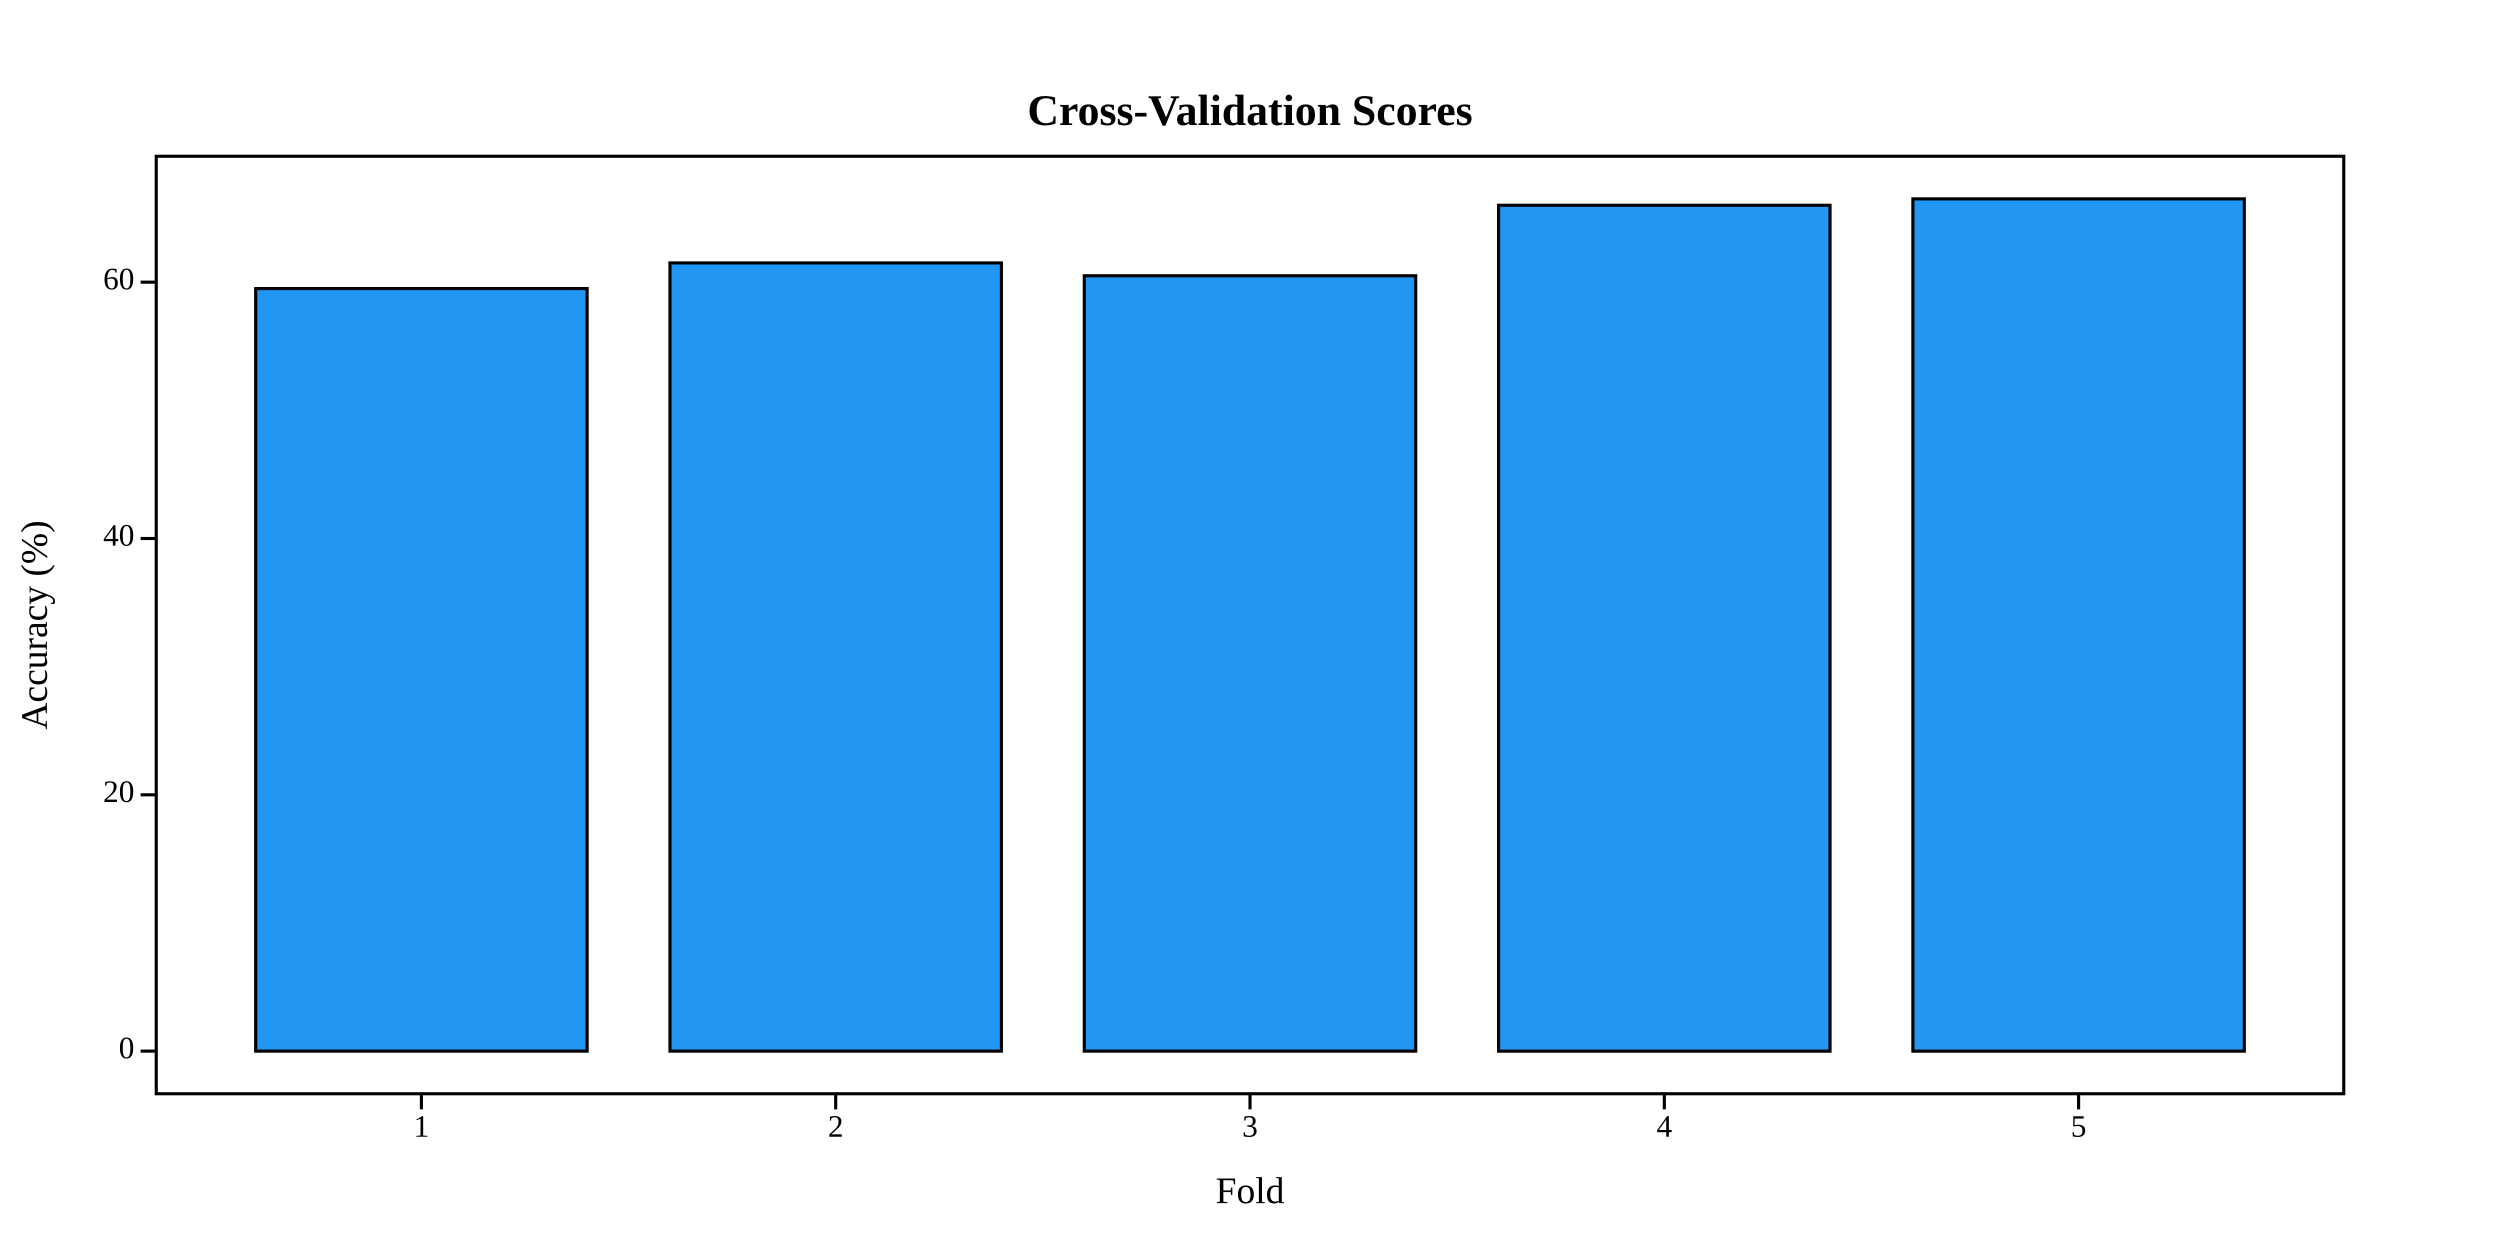
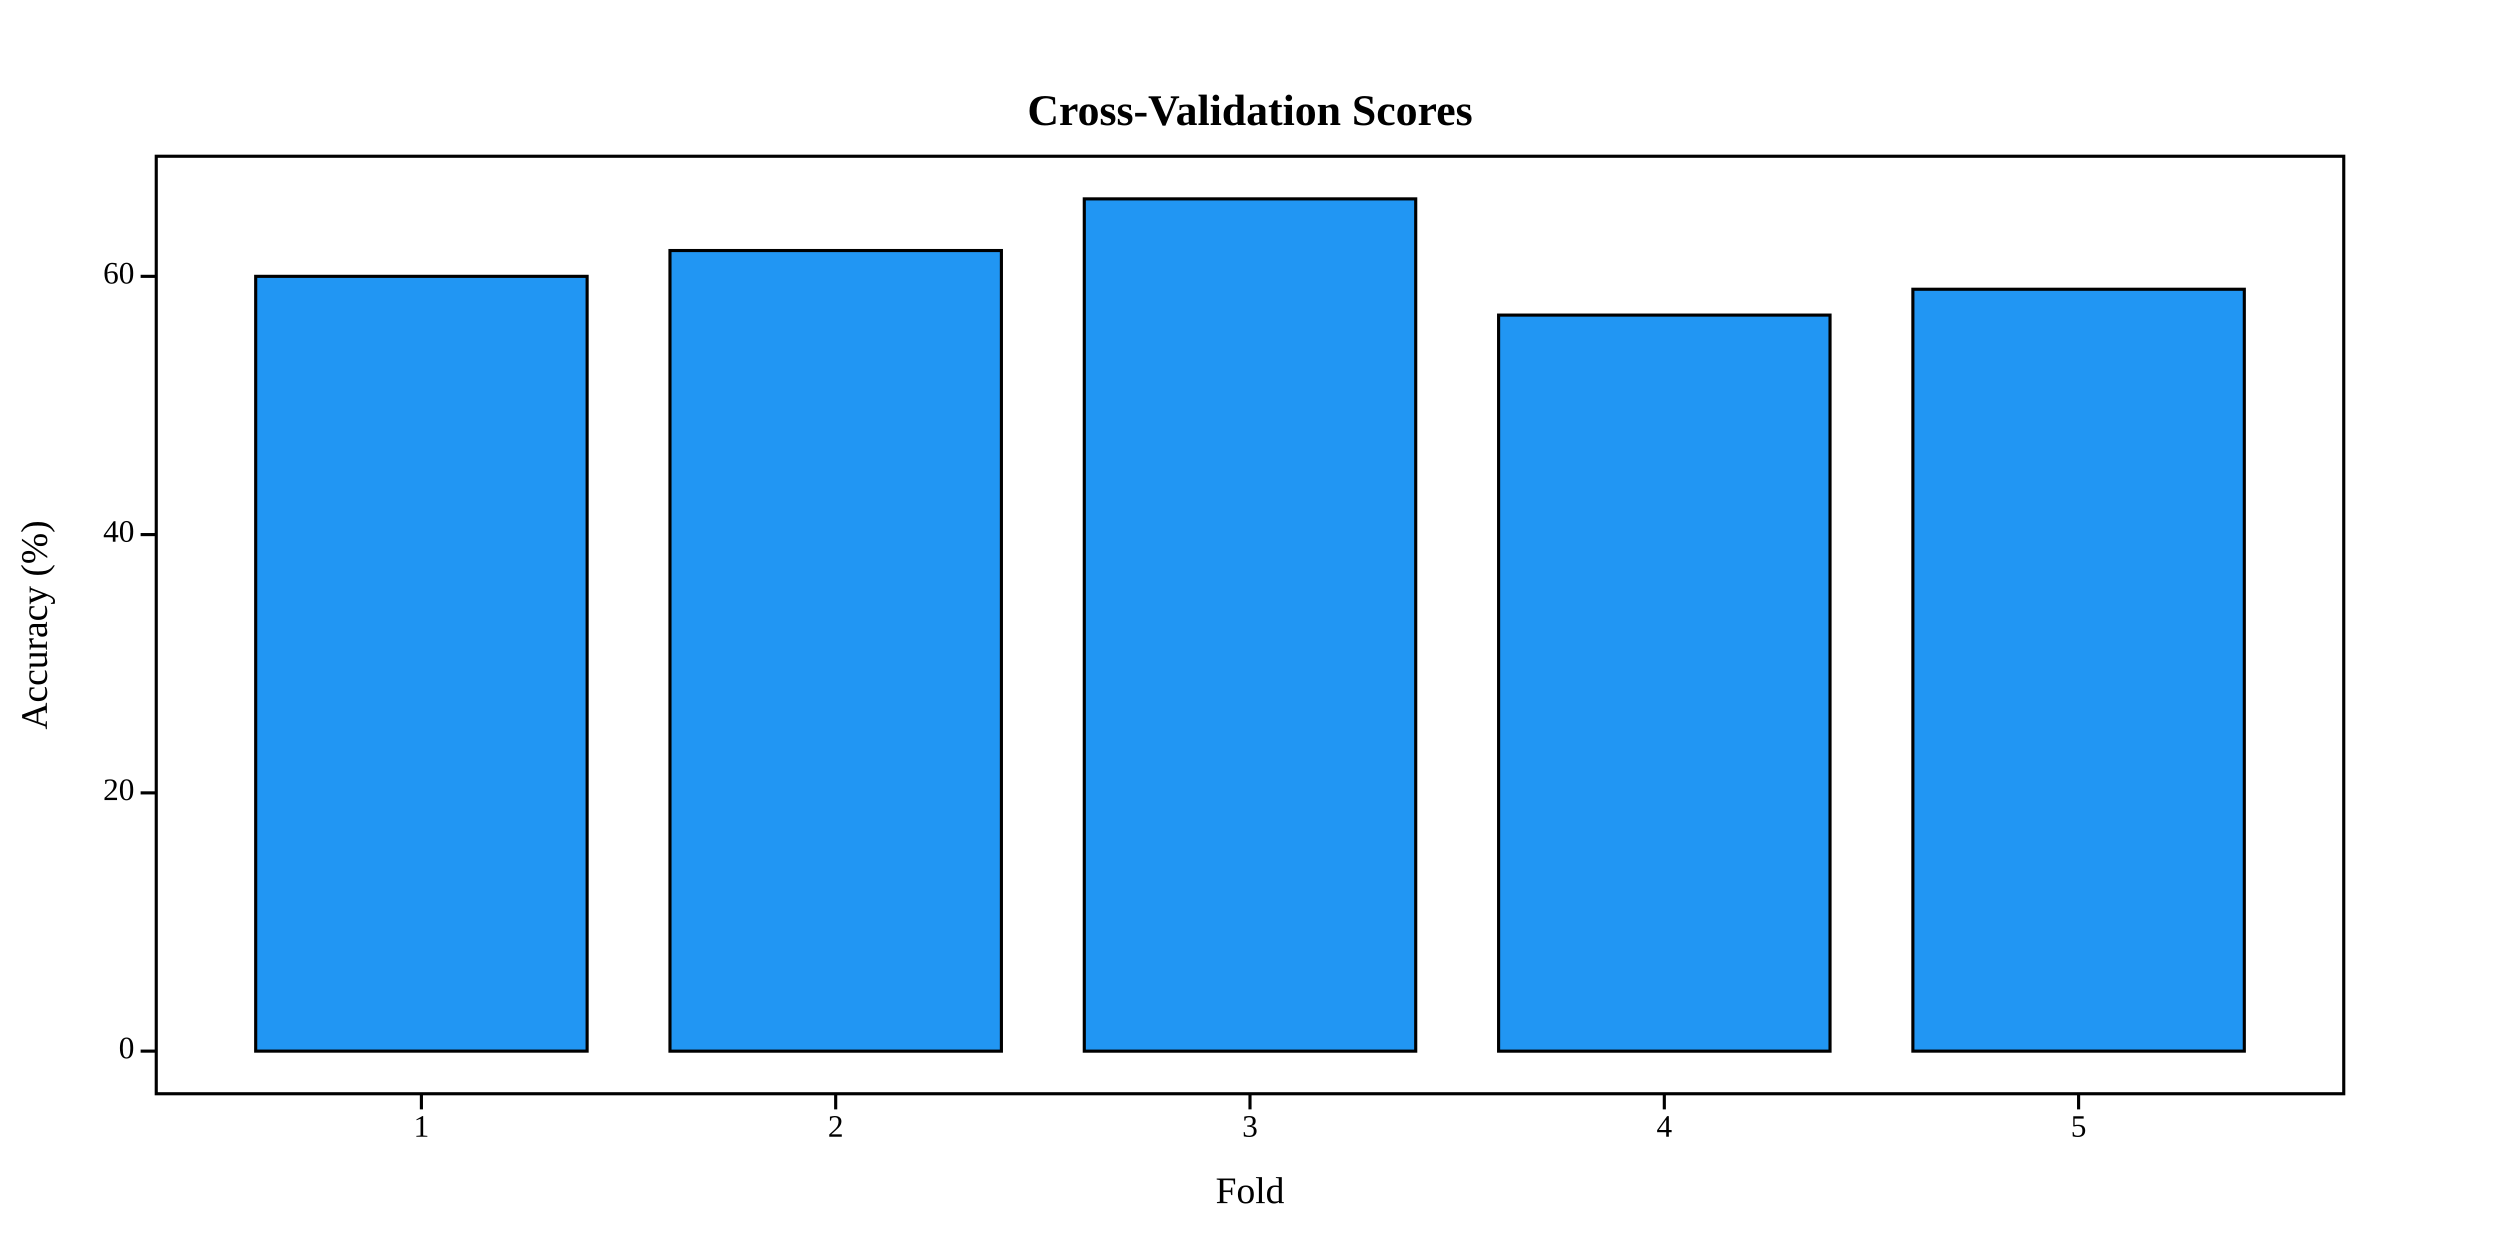
<svg xmlns="http://www.w3.org/2000/svg" width="800" height="400" viewBox="0 0 800 400">
  <rect x="0" y="0" width="800" height="400" fill="#ffffff" />
  <rect x="50" y="50" width="700" height="300" fill="#ffffff" stroke="#000" />
  <clipPath id="dbclip-50-50-700-300">
    <path d="M50 50 L750 50 L750 350 L50 350 Z" />
  </clipPath>
  <g clip-path="url(#dbclip-50-50-700-300)">
-     <rect x="81.82" y="92.34" width="106.06" height="244.02" fill="#2196f3" stroke="#000000" />
-     <rect x="214.39" y="84.14" width="106.06" height="252.22" fill="#2196f3" stroke="#000000" />
-     <rect x="346.97" y="88.24" width="106.06" height="248.12" fill="#2196f3" stroke="#000000" />
-     <rect x="479.55" y="65.69" width="106.06" height="270.68" fill="#2196f3" stroke="#000000" />
-     <rect x="612.12" y="63.64" width="106.06" height="272.73" fill="#2196f3" stroke="#000000" />
+     <rect x="81.82" y="88.43" width="106.06" height="247.93" fill="#2196f3" stroke="#000000" />
+     <rect x="214.39" y="80.17" width="106.06" height="256.20" fill="#2196f3" stroke="#000000" />
+     <rect x="346.97" y="63.64" width="106.06" height="272.73" fill="#2196f3" stroke="#000000" />
+     <rect x="479.55" y="100.83" width="106.06" height="235.54" fill="#2196f3" stroke="#000000" />
+     <rect x="612.12" y="92.56" width="106.06" height="243.80" fill="#2196f3" stroke="#000000" />
  </g>
  <line class="x-tick" x1="134.85" y1="350.00" x2="134.85" y2="355.00" stroke="#000" />
  <text class="tick-label tick-label-x" x="134.85" y="357.00" text-anchor="middle" dominant-baseline="hanging" font-size="10" fill="#000">1</text>
  <line class="x-tick" x1="267.42" y1="350.00" x2="267.42" y2="355.00" stroke="#000" />
  <text class="tick-label tick-label-x" x="267.42" y="357.00" text-anchor="middle" dominant-baseline="hanging" font-size="10" fill="#000">2</text>
  <line class="x-tick" x1="400.00" y1="350.00" x2="400.00" y2="355.00" stroke="#000" />
  <text class="tick-label tick-label-x" x="400.00" y="357.00" text-anchor="middle" dominant-baseline="hanging" font-size="10" fill="#000">3</text>
  <line class="x-tick" x1="532.58" y1="350.00" x2="532.58" y2="355.00" stroke="#000" />
  <text class="tick-label tick-label-x" x="532.58" y="357.00" text-anchor="middle" dominant-baseline="hanging" font-size="10" fill="#000">4</text>
  <line class="x-tick" x1="665.15" y1="350.00" x2="665.15" y2="355.00" stroke="#000" />
  <text class="tick-label tick-label-x" x="665.15" y="357.00" text-anchor="middle" dominant-baseline="hanging" font-size="10" fill="#000">5</text>
  <line class="y-tick" x1="50.00" y1="336.36" x2="45.00" y2="336.36" stroke="#000" />
  <text class="tick-label tick-label-y" x="43.00" y="336.36" text-anchor="end" dominant-baseline="middle" font-size="10" fill="#000">0</text>
-   <line class="y-tick" x1="50.00" y1="254.34" x2="45.00" y2="254.34" stroke="#000" />
-   <text class="tick-label tick-label-y" x="43.00" y="254.34" text-anchor="end" dominant-baseline="middle" font-size="10" fill="#000">20</text>
-   <line class="y-tick" x1="50.00" y1="172.32" x2="45.00" y2="172.32" stroke="#000" />
-   <text class="tick-label tick-label-y" x="43.00" y="172.32" text-anchor="end" dominant-baseline="middle" font-size="10" fill="#000">40</text>
-   <line class="y-tick" x1="50.00" y1="90.29" x2="45.00" y2="90.29" stroke="#000" />
-   <text class="tick-label tick-label-y" x="43.00" y="90.29" text-anchor="end" dominant-baseline="middle" font-size="10" fill="#000">60</text>
+   <line class="y-tick" x1="50.00" y1="253.72" x2="45.00" y2="253.72" stroke="#000" />
+   <text class="tick-label tick-label-y" x="43.00" y="253.72" text-anchor="end" dominant-baseline="middle" font-size="10" fill="#000">20</text>
+   <line class="y-tick" x1="50.00" y1="171.07" x2="45.00" y2="171.07" stroke="#000" />
+   <text class="tick-label tick-label-y" x="43.00" y="171.07" text-anchor="end" dominant-baseline="middle" font-size="10" fill="#000">40</text>
+   <line class="y-tick" x1="50.00" y1="88.43" x2="45.00" y2="88.43" stroke="#000" />
+   <text class="tick-label tick-label-y" x="43.00" y="88.43" text-anchor="end" dominant-baseline="middle" font-size="10" fill="#000">60</text>
  <text x="400" y="40" text-anchor="middle" font-size="14" font-weight="bold" fill="#000">Cross-Validation Scores</text>
  <text x="400" y="385" text-anchor="middle" font-size="12" fill="#000">Fold</text>
  <text x="15" y="200" text-anchor="middle" font-size="12" fill="#000" transform="rotate(-90 15 200)">Accuracy (%)</text>
</svg>
